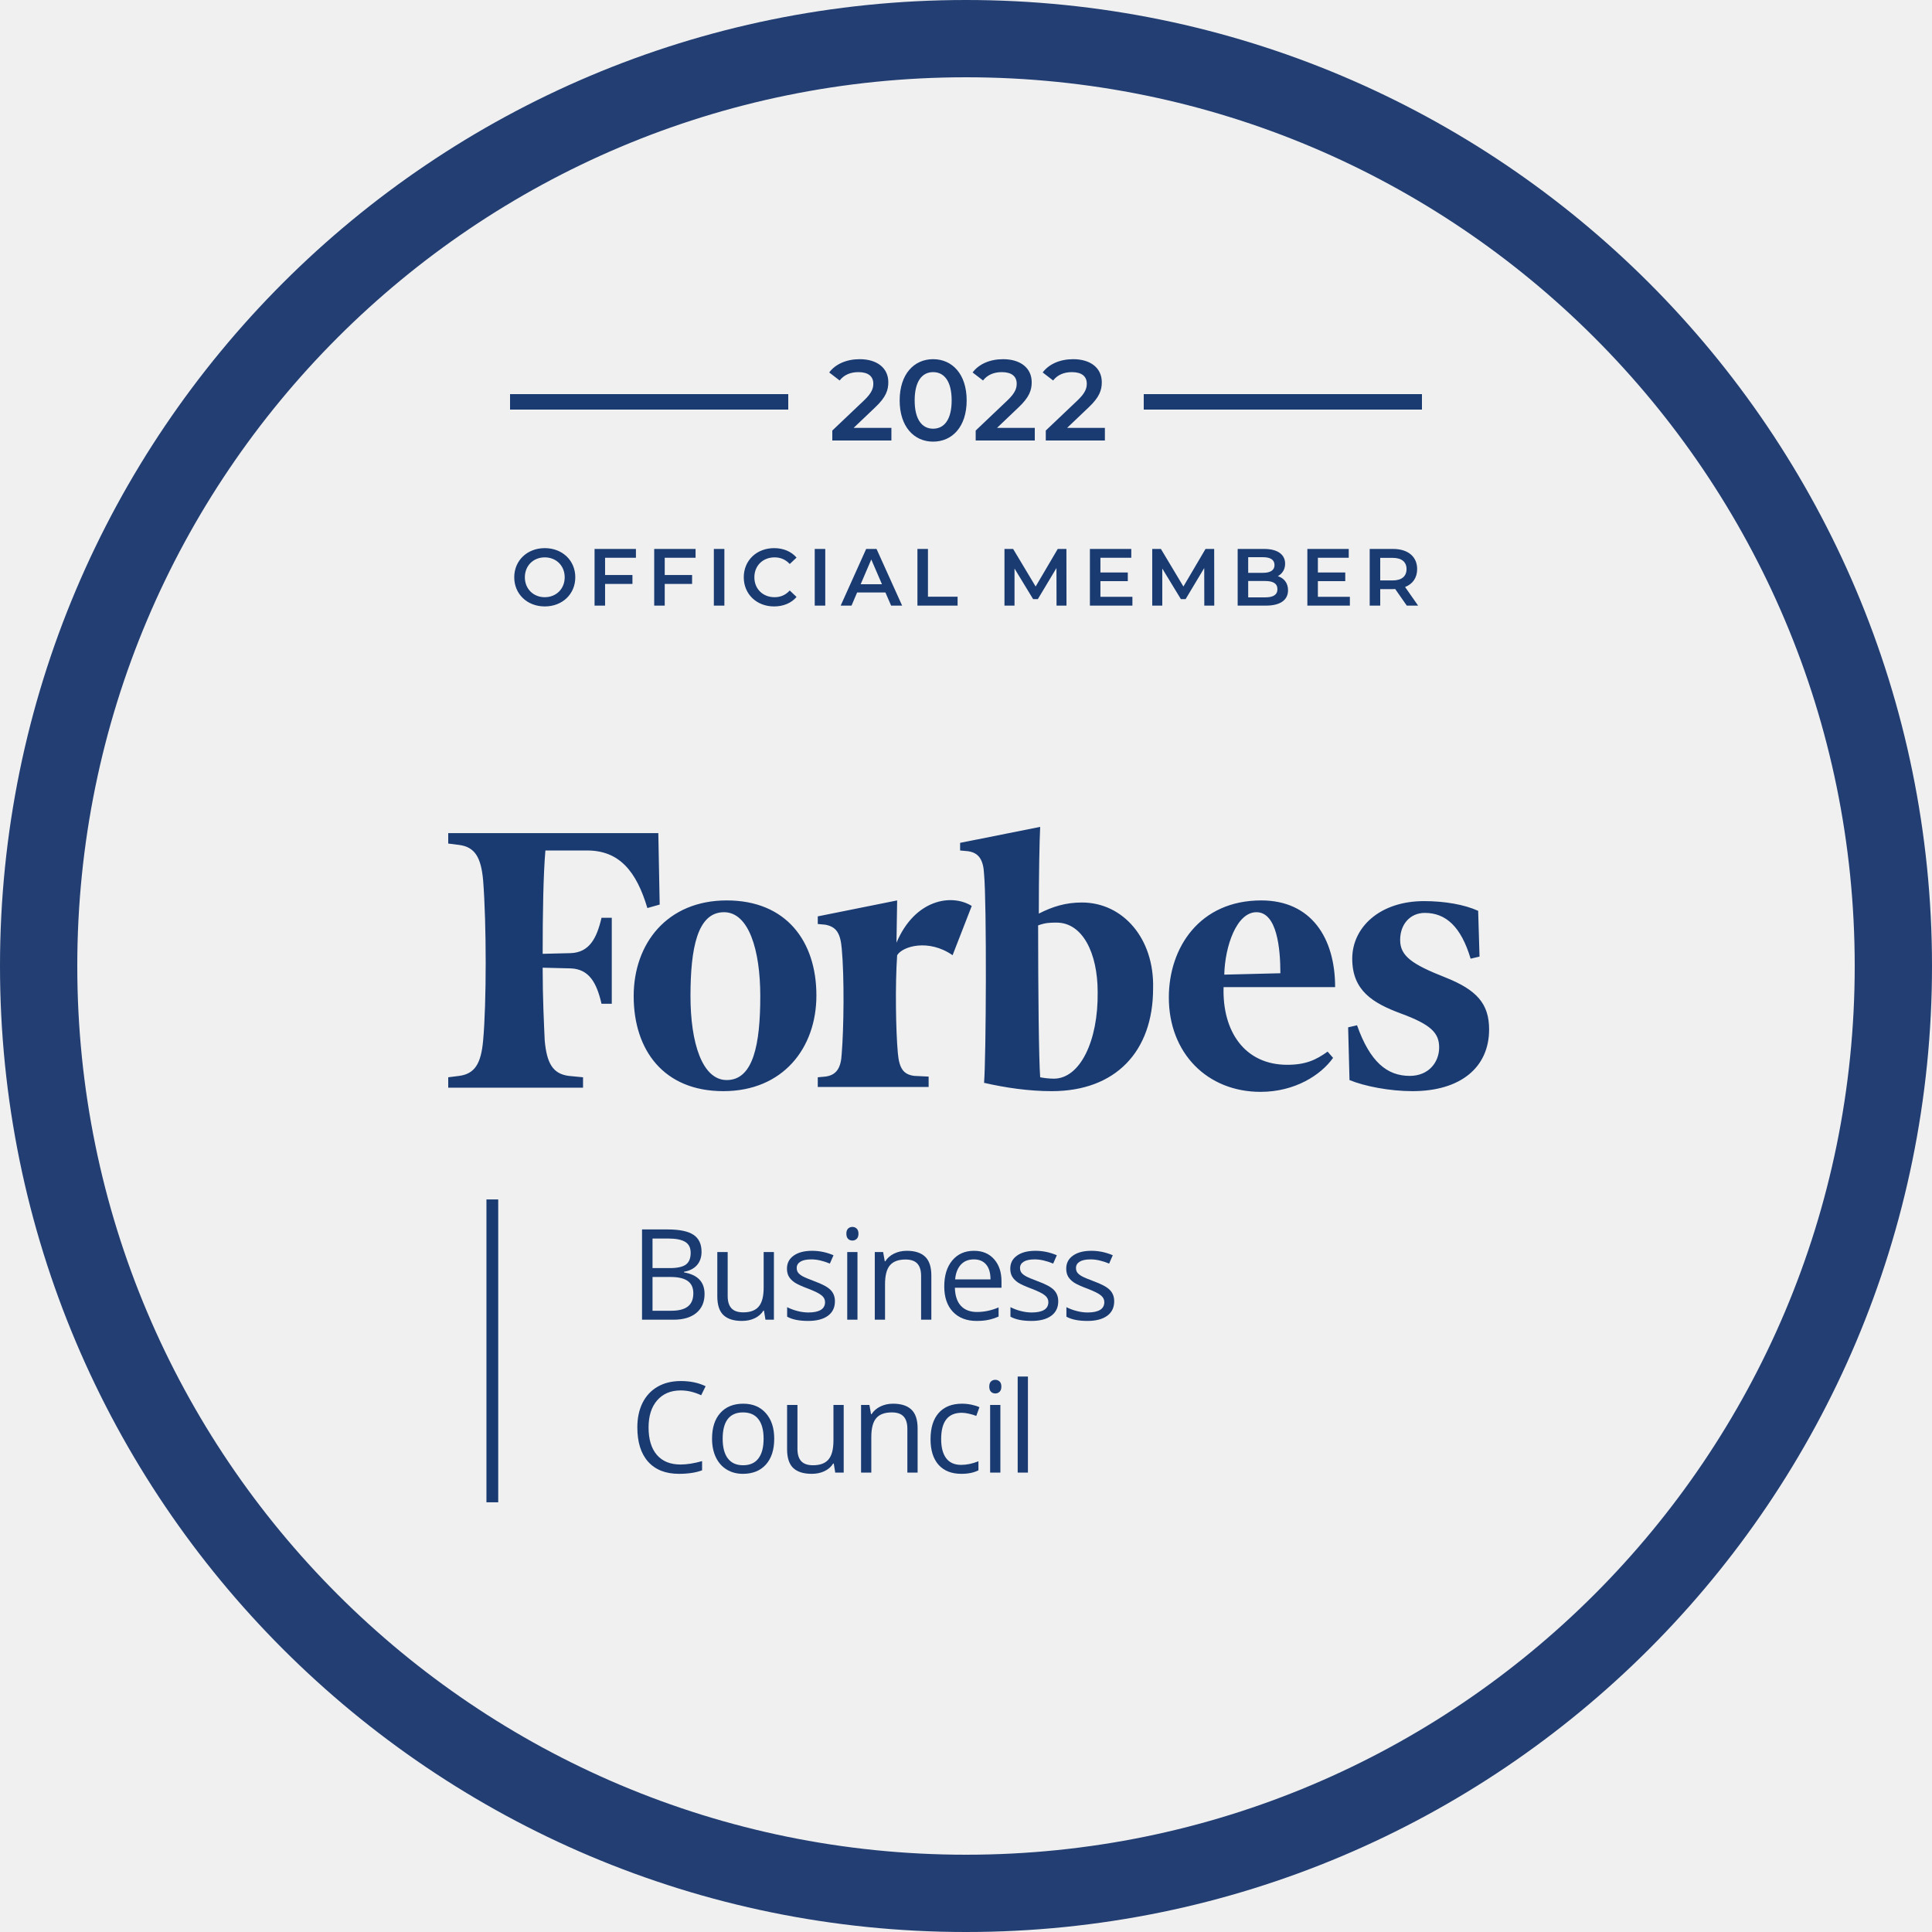
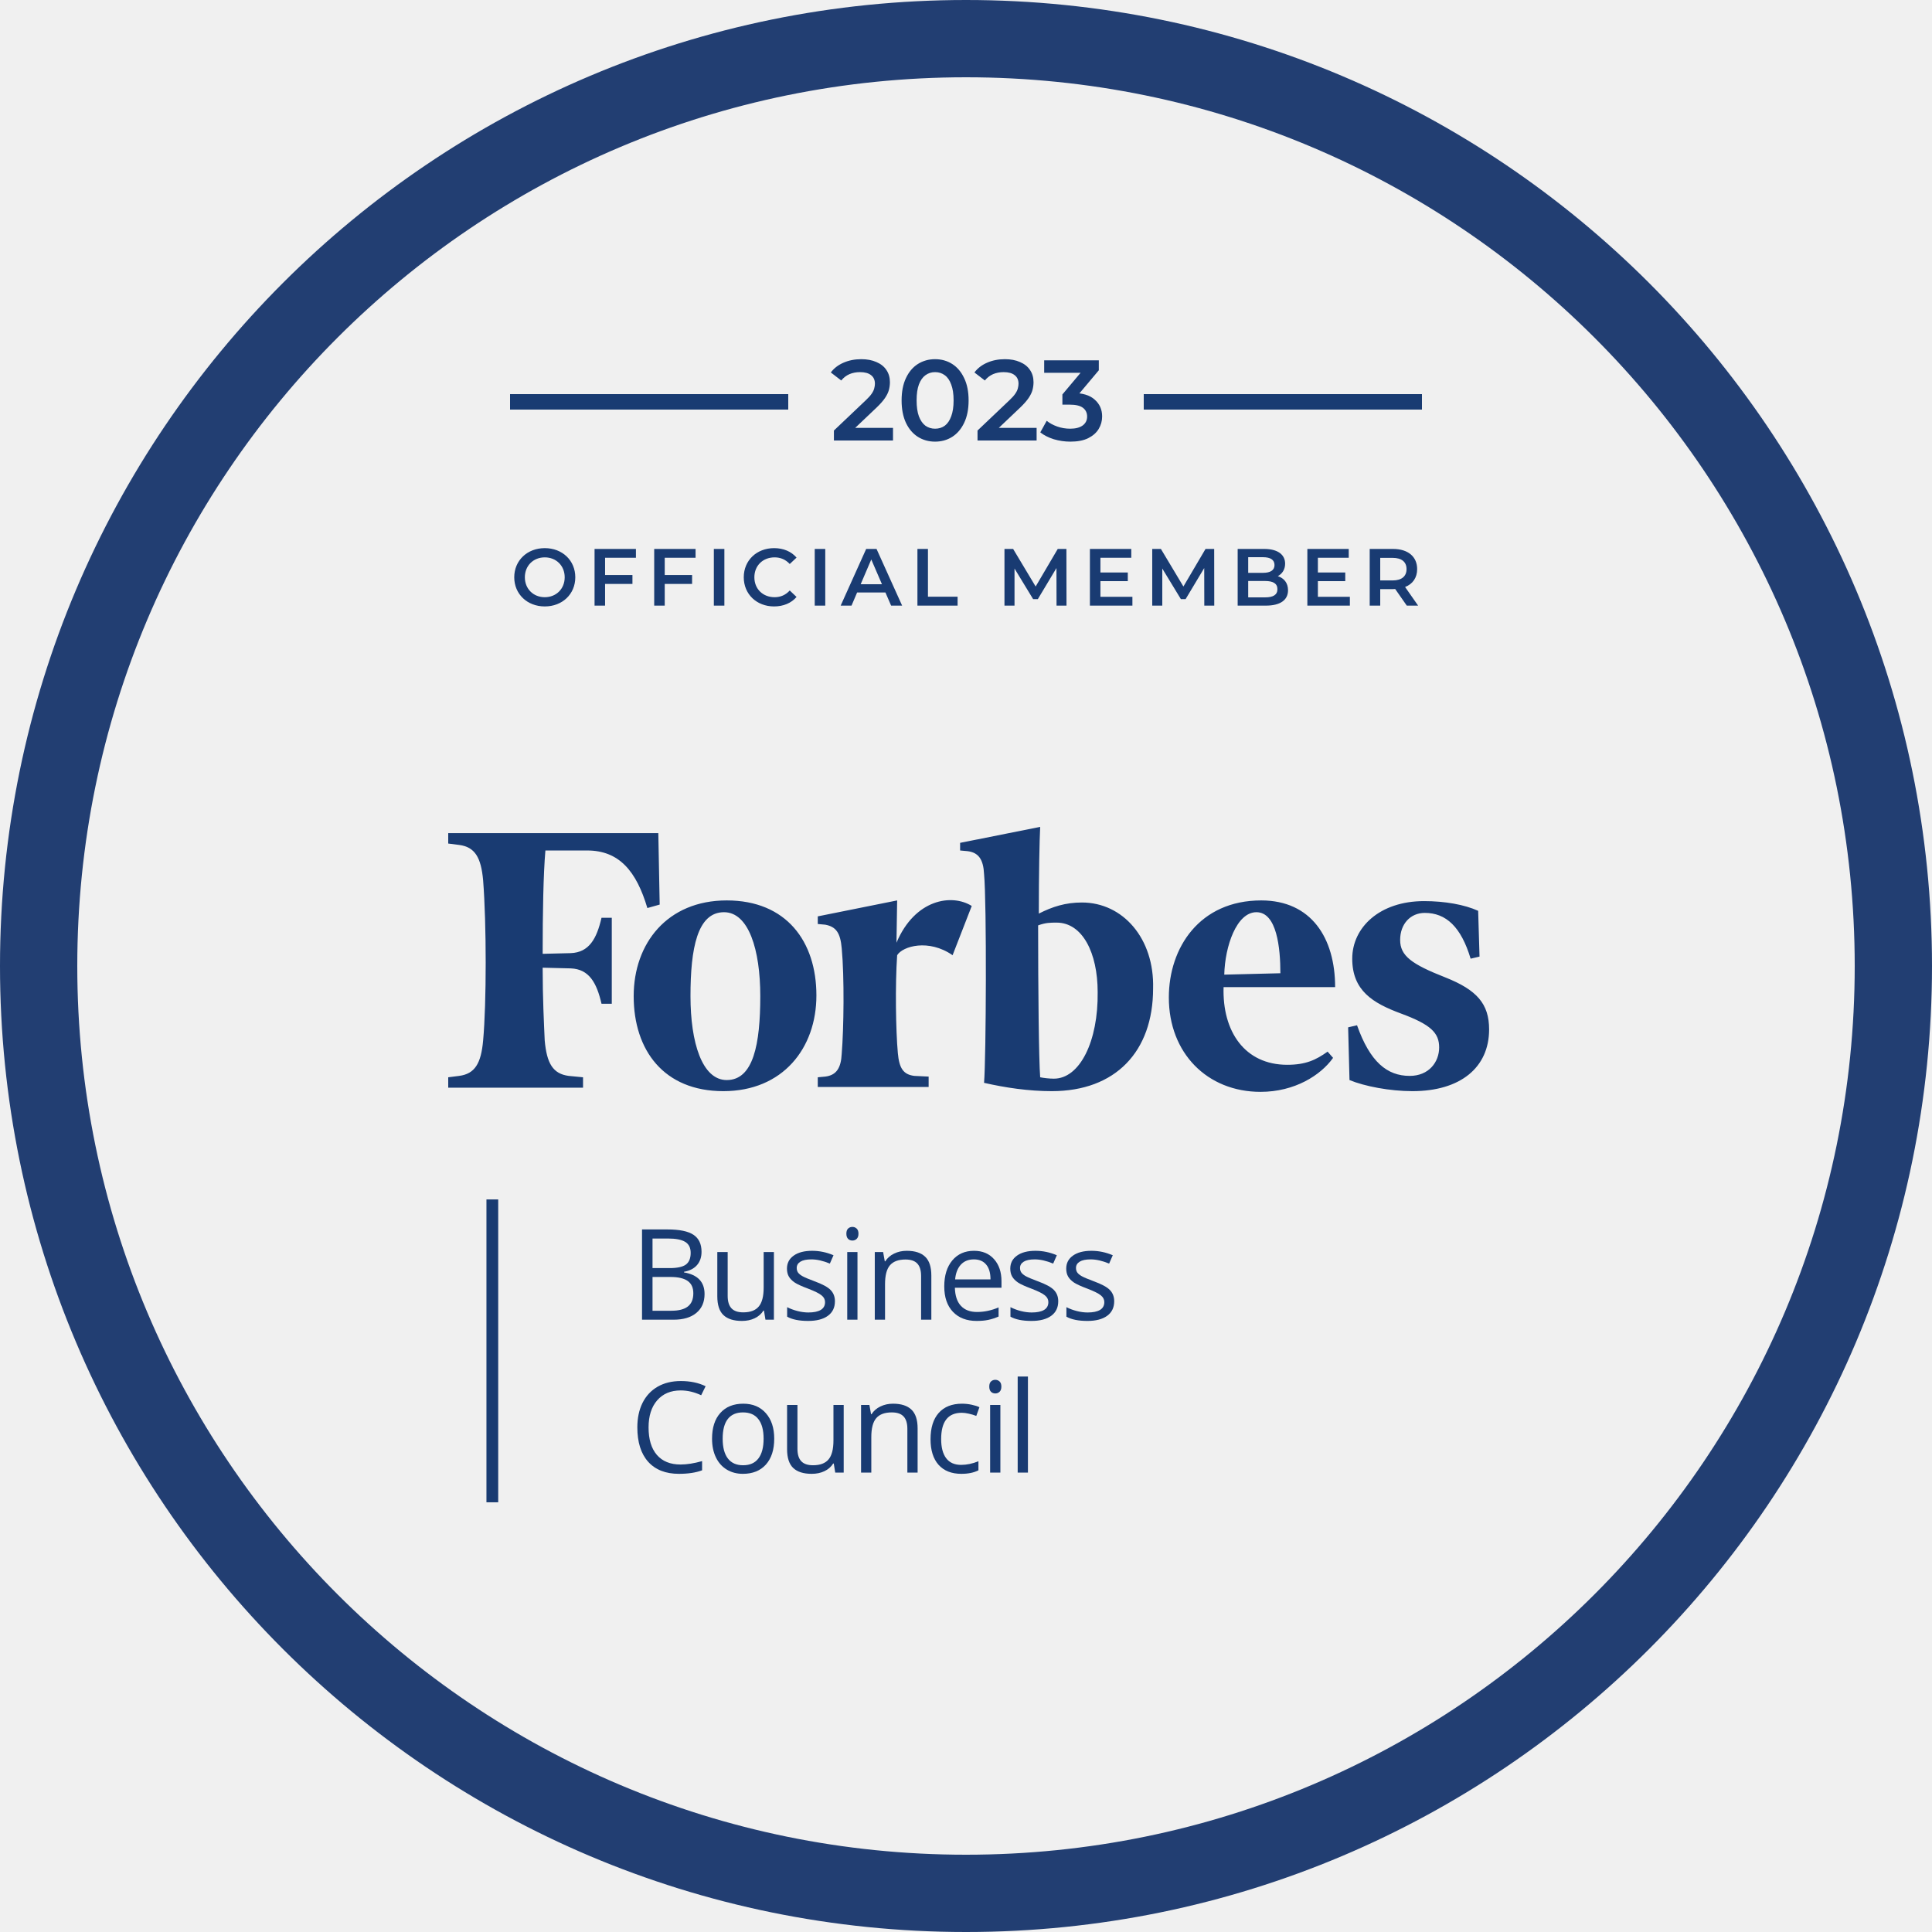
<svg xmlns="http://www.w3.org/2000/svg" width="250" height="250" viewBox="0 0 250 250" fill="none">
-   <circle cx="125" cy="125" r="120" stroke="#223E72" stroke-width="10" />
-   <path d="M70.493 78.472C72.767 78.472 74.443 76.879 74.443 74.7C74.443 72.521 72.767 70.928 70.493 70.928C68.22 70.928 66.543 72.531 66.543 74.7C66.543 76.869 68.22 78.472 70.493 78.472ZM70.493 77.278C69.016 77.278 67.916 76.198 67.916 74.7C67.916 73.202 69.016 72.123 70.493 72.123C71.971 72.123 73.071 73.202 73.071 74.7C73.071 76.198 71.971 77.278 70.493 77.278ZM82.289 72.175V71.033H76.935V78.367H78.297V75.559H81.838V74.407H78.297V72.175H82.289ZM90.007 72.175V71.033H84.653V78.367H86.016V75.559H89.557V74.407H86.016V72.175H90.007ZM92.372 78.367H93.734V71.033H92.372V78.367ZM100.161 78.472C101.365 78.472 102.392 78.043 103.073 77.246L102.193 76.408C101.659 76.995 100.999 77.278 100.234 77.278C98.715 77.278 97.615 76.209 97.615 74.7C97.615 73.192 98.715 72.123 100.234 72.123C100.999 72.123 101.659 72.406 102.193 72.982L103.073 72.154C102.392 71.358 101.365 70.928 100.171 70.928C97.918 70.928 96.242 72.51 96.242 74.7C96.242 76.89 97.918 78.472 100.161 78.472ZM105.426 78.367H106.788V71.033H105.426V78.367ZM115.31 78.367H116.735L113.424 71.033H112.083L108.782 78.367H110.186L110.909 76.67H114.576L115.31 78.367ZM111.37 75.601L112.743 72.395L114.126 75.601H111.37ZM118.715 78.367H123.912V77.215H120.077V71.033H118.715V78.367ZM138.004 78.367L137.993 71.033H136.872L134.012 75.895L131.099 71.033H129.978V78.367H131.278V73.569L133.687 77.529H134.295L136.705 73.506L136.715 78.367H138.004ZM142.395 77.225V75.203H145.936V74.082H142.395V72.175H146.387V71.033H141.033V78.367H146.533V77.225H142.395ZM157.125 78.367L157.115 71.033H155.994L153.133 75.895L150.221 71.033H149.099V78.367H150.399V73.569L152.808 77.529H153.416L155.826 73.506L155.836 78.367H157.125ZM165.351 74.554C165.916 74.25 166.294 73.694 166.294 72.94C166.294 71.777 165.351 71.033 163.59 71.033H160.154V78.367H163.8C165.686 78.367 166.671 77.634 166.671 76.377C166.671 75.423 166.136 74.805 165.351 74.554ZM163.444 72.102C164.387 72.102 164.921 72.437 164.921 73.118C164.921 73.789 164.387 74.124 163.444 74.124H161.516V72.102H163.444ZM163.716 77.299H161.516V75.182H163.716C164.743 75.182 165.298 75.507 165.298 76.24C165.298 76.974 164.743 77.299 163.716 77.299ZM170.534 77.225V75.203H174.076V74.082H170.534V72.175H174.526V71.033H169.172V78.367H174.673V77.225H170.534ZM183.504 78.367L181.818 75.957C182.813 75.57 183.379 74.753 183.379 73.642C183.379 72.018 182.184 71.033 180.256 71.033H177.239V78.367H178.601V76.23H180.256C180.351 76.23 180.445 76.23 180.539 76.219L182.038 78.367H183.504ZM182.006 73.642C182.006 74.564 181.388 75.109 180.194 75.109H178.601V72.186H180.194C181.388 72.186 182.006 72.72 182.006 73.642Z" fill="#193B72" />
-   <path d="M83.078 159.089H86.377C87.927 159.089 89.048 159.321 89.74 159.784C90.433 160.248 90.779 160.98 90.779 161.981C90.779 162.673 90.585 163.246 90.196 163.699C89.812 164.146 89.25 164.436 88.51 164.569V164.649C90.284 164.953 91.17 165.885 91.17 167.445C91.17 168.489 90.816 169.304 90.108 169.89C89.405 170.476 88.42 170.769 87.152 170.769H83.078V159.089ZM84.436 164.09H86.673C87.631 164.09 88.321 163.941 88.742 163.643C89.162 163.339 89.373 162.831 89.373 162.117C89.373 161.462 89.139 160.99 88.67 160.703C88.201 160.41 87.456 160.264 86.433 160.264H84.436V164.09ZM84.436 165.24V169.61H86.873C87.815 169.61 88.523 169.429 88.997 169.067C89.477 168.699 89.716 168.127 89.716 167.349C89.716 166.625 89.471 166.093 88.981 165.752C88.497 165.411 87.757 165.24 86.761 165.24H84.436Z" fill="#193B72" />
-   <path d="M94.161 162.013V167.693C94.161 168.407 94.323 168.939 94.648 169.291C94.973 169.642 95.481 169.818 96.174 169.818C97.09 169.818 97.758 169.568 98.179 169.067C98.605 168.566 98.818 167.749 98.818 166.614V162.013H100.144V170.769H99.05L98.858 169.594H98.786C98.514 170.026 98.136 170.356 97.652 170.585C97.172 170.814 96.624 170.928 96.006 170.928C94.941 170.928 94.142 170.675 93.609 170.169C93.082 169.663 92.819 168.854 92.819 167.741V162.013H94.161Z" fill="#193B72" />
-   <path d="M108.039 168.38C108.039 169.195 107.736 169.823 107.129 170.265C106.522 170.707 105.669 170.928 104.572 170.928C103.411 170.928 102.506 170.745 101.856 170.377V169.147C102.277 169.36 102.727 169.528 103.206 169.65C103.691 169.773 104.157 169.834 104.604 169.834C105.297 169.834 105.829 169.725 106.202 169.506C106.575 169.283 106.761 168.944 106.761 168.492C106.761 168.151 106.612 167.861 106.314 167.621C106.021 167.376 105.446 167.088 104.588 166.758C103.773 166.455 103.193 166.191 102.847 165.967C102.506 165.738 102.25 165.48 102.08 165.192C101.915 164.905 101.832 164.561 101.832 164.162C101.832 163.448 102.122 162.886 102.703 162.476C103.284 162.061 104.08 161.853 105.092 161.853C106.034 161.853 106.956 162.045 107.856 162.428L107.384 163.507C106.506 163.145 105.709 162.964 104.996 162.964C104.367 162.964 103.893 163.062 103.574 163.259C103.254 163.456 103.094 163.728 103.094 164.074C103.094 164.308 103.153 164.508 103.27 164.673C103.393 164.838 103.587 164.995 103.853 165.145C104.12 165.294 104.631 165.509 105.387 165.792C106.426 166.17 107.126 166.551 107.488 166.934C107.856 167.317 108.039 167.799 108.039 168.38Z" fill="#193B72" />
-   <path d="M110.958 170.769H109.632V162.013H110.958V170.769ZM109.52 159.64C109.52 159.337 109.594 159.116 109.744 158.977C109.893 158.834 110.079 158.762 110.303 158.762C110.516 158.762 110.699 158.834 110.854 158.977C111.008 159.121 111.086 159.342 111.086 159.64C111.086 159.939 111.008 160.162 110.854 160.311C110.699 160.455 110.516 160.527 110.303 160.527C110.079 160.527 109.893 160.455 109.744 160.311C109.594 160.162 109.52 159.939 109.52 159.64Z" fill="#193B72" />
-   <path d="M119.189 170.769V165.105C119.189 164.391 119.026 163.858 118.701 163.507C118.376 163.155 117.868 162.98 117.175 162.98C116.259 162.98 115.588 163.227 115.162 163.723C114.736 164.218 114.523 165.035 114.523 166.175V170.769H113.197V162.013H114.276L114.491 163.211H114.555C114.827 162.78 115.208 162.447 115.698 162.213C116.188 161.973 116.733 161.853 117.335 161.853C118.39 161.853 119.183 162.109 119.716 162.62C120.248 163.126 120.515 163.938 120.515 165.057V170.769H119.189Z" fill="#193B72" />
-   <path d="M126.373 170.928C125.079 170.928 124.056 170.534 123.305 169.746C122.56 168.958 122.187 167.863 122.187 166.463C122.187 165.051 122.533 163.93 123.225 163.099C123.923 162.269 124.858 161.853 126.029 161.853C127.126 161.853 127.995 162.215 128.634 162.94C129.273 163.659 129.592 164.609 129.592 165.792V166.63H123.561C123.588 167.658 123.846 168.439 124.336 168.971C124.831 169.504 125.526 169.77 126.421 169.77C127.363 169.77 128.295 169.573 129.217 169.179V170.361C128.748 170.563 128.303 170.707 127.883 170.792C127.467 170.883 126.964 170.928 126.373 170.928ZM126.013 162.964C125.31 162.964 124.749 163.193 124.328 163.651C123.912 164.109 123.667 164.742 123.593 165.552H128.17C128.17 164.716 127.984 164.077 127.611 163.635C127.238 163.187 126.706 162.964 126.013 162.964Z" fill="#193B72" />
-   <path d="M136.936 168.38C136.936 169.195 136.633 169.823 136.026 170.265C135.419 170.707 134.566 170.928 133.469 170.928C132.308 170.928 131.403 170.745 130.753 170.377V169.147C131.174 169.36 131.624 169.528 132.103 169.65C132.588 169.773 133.054 169.834 133.501 169.834C134.194 169.834 134.726 169.725 135.099 169.506C135.472 169.283 135.658 168.944 135.658 168.492C135.658 168.151 135.509 167.861 135.211 167.621C134.918 167.376 134.343 167.088 133.485 166.758C132.67 166.455 132.09 166.191 131.744 165.967C131.403 165.738 131.147 165.48 130.977 165.192C130.812 164.905 130.729 164.561 130.729 164.162C130.729 163.448 131.019 162.886 131.6 162.476C132.181 162.061 132.977 161.853 133.989 161.853C134.931 161.853 135.853 162.045 136.753 162.428L136.281 163.507C135.403 163.145 134.606 162.964 133.893 162.964C133.264 162.964 132.79 163.062 132.471 163.259C132.151 163.456 131.991 163.728 131.991 164.074C131.991 164.308 132.05 164.508 132.167 164.673C132.29 164.838 132.484 164.995 132.75 165.145C133.017 165.294 133.528 165.509 134.284 165.792C135.323 166.17 136.023 166.551 136.385 166.934C136.753 167.317 136.936 167.799 136.936 168.38Z" fill="#193B72" />
-   <path d="M144.177 168.38C144.177 169.195 143.873 169.823 143.266 170.265C142.659 170.707 141.807 170.928 140.71 170.928C139.549 170.928 138.643 170.745 137.993 170.377V169.147C138.414 169.36 138.864 169.528 139.344 169.65C139.828 169.773 140.294 169.834 140.742 169.834C141.434 169.834 141.966 169.725 142.339 169.506C142.712 169.283 142.898 168.944 142.898 168.492C142.898 168.151 142.749 167.861 142.451 167.621C142.158 167.376 141.583 167.088 140.726 166.758C139.911 166.455 139.33 166.191 138.984 165.967C138.643 165.738 138.388 165.48 138.217 165.192C138.052 164.905 137.969 164.561 137.969 164.162C137.969 163.448 138.26 162.886 138.84 162.476C139.421 162.061 140.217 161.853 141.229 161.853C142.171 161.853 143.093 162.045 143.993 162.428L143.522 163.507C142.643 163.145 141.847 162.964 141.133 162.964C140.505 162.964 140.031 163.062 139.711 163.259C139.391 163.456 139.232 163.728 139.232 164.074C139.232 164.308 139.29 164.508 139.407 164.673C139.53 164.838 139.724 164.995 139.991 165.145C140.257 165.294 140.768 165.509 141.524 165.792C142.563 166.17 143.263 166.551 143.625 166.934C143.993 167.317 144.177 167.799 144.177 168.38Z" fill="#193B72" />
-   <path d="M88.079 179.921C86.795 179.921 85.781 180.349 85.035 181.207C84.295 182.059 83.925 183.228 83.925 184.714C83.925 186.242 84.281 187.425 84.995 188.261C85.714 189.092 86.737 189.507 88.063 189.507C88.878 189.507 89.807 189.361 90.851 189.068V190.258C90.041 190.561 89.043 190.713 87.855 190.713C86.135 190.713 84.806 190.191 83.869 189.148C82.937 188.104 82.471 186.62 82.471 184.698C82.471 183.494 82.694 182.44 83.142 181.534C83.594 180.629 84.244 179.931 85.091 179.441C85.943 178.951 86.944 178.706 88.095 178.706C89.32 178.706 90.39 178.93 91.306 179.377L90.731 180.544C89.847 180.128 88.963 179.921 88.079 179.921Z" fill="#193B72" />
-   <path d="M100.184 186.168C100.184 187.595 99.825 188.711 99.106 189.515C98.387 190.314 97.393 190.713 96.126 190.713C95.343 190.713 94.648 190.53 94.041 190.162C93.434 189.795 92.965 189.267 92.635 188.58C92.305 187.893 92.139 187.089 92.139 186.168C92.139 184.74 92.496 183.63 93.21 182.837C93.924 182.038 94.914 181.638 96.182 181.638C97.407 181.638 98.379 182.046 99.098 182.86C99.822 183.675 100.184 184.778 100.184 186.168ZM93.513 186.168C93.513 187.286 93.737 188.138 94.185 188.724C94.632 189.31 95.29 189.603 96.158 189.603C97.026 189.603 97.684 189.313 98.131 188.732C98.584 188.146 98.81 187.291 98.81 186.168C98.81 185.055 98.584 184.211 98.131 183.635C97.684 183.055 97.02 182.765 96.142 182.765C95.274 182.765 94.619 183.05 94.177 183.619C93.735 184.189 93.513 185.039 93.513 186.168Z" fill="#193B72" />
-   <path d="M103.19 181.798V187.478C103.19 188.192 103.353 188.724 103.678 189.076C104.002 189.427 104.511 189.603 105.203 189.603C106.119 189.603 106.788 189.353 107.209 188.852C107.635 188.351 107.848 187.534 107.848 186.399V181.798H109.174V190.553H108.079L107.888 189.379H107.816C107.544 189.811 107.166 190.141 106.681 190.37C106.202 190.599 105.653 190.713 105.036 190.713C103.971 190.713 103.172 190.46 102.639 189.954C102.112 189.448 101.848 188.639 101.848 187.526V181.798H103.19Z" fill="#193B72" />
-   <path d="M117.413 190.553V184.89C117.413 184.176 117.25 183.643 116.925 183.292C116.6 182.94 116.092 182.765 115.399 182.765C114.483 182.765 113.812 183.012 113.386 183.508C112.96 184.003 112.747 184.82 112.747 185.96V190.553H111.421V181.798H112.5L112.715 182.996H112.779C113.051 182.565 113.432 182.232 113.922 181.998C114.412 181.758 114.957 181.638 115.559 181.638C116.614 181.638 117.407 181.894 117.94 182.405C118.472 182.911 118.739 183.723 118.739 184.842V190.553H117.413Z" fill="#193B72" />
-   <path d="M124.397 190.713C123.13 190.713 122.147 190.324 121.449 189.547C120.757 188.764 120.411 187.659 120.411 186.232C120.411 184.767 120.762 183.635 121.465 182.837C122.174 182.038 123.18 181.638 124.485 181.638C124.906 181.638 125.326 181.683 125.747 181.774C126.168 181.865 126.498 181.971 126.738 182.094L126.33 183.22C126.037 183.103 125.718 183.007 125.372 182.932C125.026 182.852 124.719 182.813 124.453 182.813C122.674 182.813 121.785 183.947 121.785 186.216C121.785 187.291 122.001 188.117 122.432 188.692C122.869 189.267 123.513 189.555 124.365 189.555C125.095 189.555 125.843 189.398 126.61 189.084V190.258C126.024 190.561 125.287 190.713 124.397 190.713Z" fill="#193B72" />
-   <path d="M129.449 190.553H128.122V181.798H129.449V190.553ZM128.011 179.425C128.011 179.122 128.085 178.901 128.234 178.762C128.383 178.619 128.57 178.547 128.793 178.547C129.006 178.547 129.19 178.619 129.345 178.762C129.499 178.906 129.576 179.127 129.576 179.425C129.576 179.724 129.499 179.947 129.345 180.096C129.19 180.24 129.006 180.312 128.793 180.312C128.57 180.312 128.383 180.24 128.234 180.096C128.085 179.947 128.011 179.724 128.011 179.425Z" fill="#193B72" />
-   <path d="M133.014 190.553H131.688V178.123H133.014V190.553Z" fill="#193B72" />
-   <path d="M62.946 155.207H64.468V194.396H62.946V155.207Z" fill="#193B72" />
-   <path d="M140.001 116.783C137.875 116.783 136.193 117.321 134.422 118.219C134.422 113.103 134.51 108.705 134.599 107L124.238 109.064V110.052L125.212 110.141C126.629 110.321 127.249 111.218 127.337 113.103C127.692 116.873 127.603 136.887 127.337 140.118C130.083 140.746 133.093 141.195 136.104 141.195C144.34 141.195 149.21 136.079 149.21 127.912C149.387 121.45 145.314 116.783 140.001 116.783ZM136.37 139.579C135.75 139.579 135.042 139.49 134.599 139.4C134.422 137.156 134.333 127.912 134.333 119.745C135.307 119.386 135.927 119.386 136.724 119.386C140.089 119.386 142.037 123.335 142.037 128.361C142.126 134.733 139.735 139.579 136.37 139.579ZM85.363 117.052L83.769 117.501C82.352 112.744 80.138 110.052 75.976 110.052H70.575C70.309 113.103 70.22 118.129 70.22 123.424L73.851 123.335C76.242 123.245 77.216 121.45 77.836 118.757H79.164V129.886H77.836C77.216 127.194 76.242 125.399 73.851 125.309L70.22 125.219C70.22 129.258 70.397 132.579 70.486 134.643C70.752 137.605 71.549 138.951 73.585 139.22L75.445 139.4V140.746H58V139.4L59.417 139.22C61.454 138.951 62.251 137.605 62.516 134.643C62.959 129.797 62.959 119.565 62.516 113.911C62.251 110.949 61.454 109.603 59.417 109.334L58 109.154V107.808H85.186L85.363 117.052ZM94.041 116.514C101.745 116.514 105.642 121.809 105.642 128.809C105.642 135.63 101.303 141.195 93.599 141.195C85.894 141.195 81.998 135.9 81.998 128.899C81.998 122.078 86.337 116.514 94.041 116.514ZM93.687 118.039C90.234 118.039 89.348 122.706 89.348 128.899C89.348 134.912 90.853 139.759 94.041 139.759C97.495 139.759 98.38 135.092 98.38 128.899C98.38 122.886 96.875 118.039 93.687 118.039ZM151.247 129.079C151.247 122.617 155.232 116.514 163.202 116.514C169.666 116.514 172.765 121.36 172.765 127.732H158.331C158.154 133.476 161.076 137.784 166.567 137.784C168.958 137.784 170.286 137.156 171.791 136.079L172.5 136.887C170.906 139.131 167.541 141.285 163.113 141.285C156.206 141.285 151.247 136.259 151.247 129.079ZM158.42 126.117L165.681 125.937C165.681 122.706 165.238 118.039 162.582 118.039C160.014 118.039 158.508 122.437 158.42 126.117ZM191.45 123.783L190.299 124.053C189.059 119.924 187.111 118.129 184.366 118.129C182.506 118.129 181.178 119.565 181.178 121.629C181.178 123.694 182.683 124.771 187.023 126.476C191.096 128.091 192.69 129.886 192.69 133.207C192.69 138.143 188.971 141.195 182.772 141.195C179.85 141.195 176.573 140.567 174.625 139.759L174.448 132.938L175.599 132.669C177.282 137.425 179.495 139.22 182.418 139.22C184.897 139.22 186.226 137.425 186.226 135.541C186.226 133.656 185.163 132.579 181.267 131.143C177.636 129.797 174.979 128.181 174.979 124.053C174.979 120.014 178.521 116.603 184.277 116.603C186.934 116.603 189.502 117.052 191.273 117.86L191.45 123.783ZM123.264 123.604C120.165 121.45 116.8 122.437 116.091 123.604C115.825 127.463 115.914 133.297 116.18 136.259C116.357 138.233 116.888 139.041 118.305 139.22L120.165 139.31V140.656H105.819V139.4L106.793 139.31C108.21 139.131 108.83 138.233 108.918 136.348C109.184 133.117 109.273 126.476 108.918 122.706C108.741 120.732 108.21 119.924 106.793 119.655L105.819 119.565V118.578L116.091 116.514L116.003 121.988C118.394 116.334 123.175 115.616 125.743 117.232L123.264 123.604Z" fill="#193B72" />
-   <rect x="102" y="51" width="2" height="36" transform="rotate(90 102 51)" fill="#193B72" />
-   <rect x="184" y="51" width="2" height="36" transform="rotate(90 184 51)" fill="#193B72" />
-   <path d="M110.457 55.37L113.228 52.732C114.666 51.383 114.947 50.464 114.947 49.457C114.947 47.619 113.495 46.478 111.242 46.478C109.538 46.478 108.1 47.115 107.3 48.197L108.649 49.234C109.227 48.493 110.071 48.153 111.079 48.153C112.354 48.153 113.006 48.701 113.006 49.649C113.006 50.227 112.828 50.835 111.82 51.798L107.7 55.711V57H115.347V55.37H110.457ZM120.743 57.148C123.218 57.148 125.086 55.222 125.086 51.813C125.086 48.404 123.218 46.478 120.743 46.478C118.283 46.478 116.416 48.404 116.416 51.813C116.416 55.222 118.283 57.148 120.743 57.148ZM120.743 55.474C119.335 55.474 118.357 54.318 118.357 51.813C118.357 49.308 119.335 48.153 120.743 48.153C122.166 48.153 123.144 49.308 123.144 51.813C123.144 54.318 122.166 55.474 120.743 55.474ZM129.011 55.37L131.782 52.732C133.22 51.383 133.501 50.464 133.501 49.457C133.501 47.619 132.049 46.478 129.796 46.478C128.092 46.478 126.654 47.115 125.854 48.197L127.203 49.234C127.781 48.493 128.625 48.153 129.633 48.153C130.908 48.153 131.56 48.701 131.56 49.649C131.56 50.227 131.382 50.835 130.374 51.798L126.254 55.711V57H133.901V55.37H129.011ZM138.081 55.37L140.852 52.732C142.29 51.383 142.571 50.464 142.571 49.457C142.571 47.619 141.119 46.478 138.866 46.478C137.162 46.478 135.725 47.115 134.924 48.197L136.273 49.234C136.851 48.493 137.696 48.153 138.703 48.153C139.978 48.153 140.63 48.701 140.63 49.649C140.63 50.227 140.452 50.835 139.444 51.798L135.324 55.711V57H142.972V55.37H138.081Z" fill="#193B72" />
+   <g clip-path="url(#clip0_719_80)">
+     <circle cx="125" cy="125" r="120" stroke="#223E72" stroke-width="10" />
+     <path d="M70.493 78.472C72.767 78.472 74.443 76.879 74.443 74.7C74.443 72.521 72.767 70.928 70.493 70.928C68.22 70.928 66.543 72.531 66.543 74.7C66.543 76.869 68.22 78.472 70.493 78.472ZM70.493 77.278C69.016 77.278 67.916 76.198 67.916 74.7C67.916 73.202 69.016 72.123 70.493 72.123C71.971 72.123 73.071 73.202 73.071 74.7C73.071 76.198 71.971 77.278 70.493 77.278ZM82.289 72.175V71.033H76.935V78.367H78.297V75.559H81.838V74.407H78.297V72.175H82.289ZM90.007 72.175V71.033H84.653V78.367H86.016V75.559H89.557V74.407H86.016V72.175H90.007ZM92.372 78.367H93.734V71.033H92.372V78.367ZM100.161 78.472C101.365 78.472 102.392 78.043 103.073 77.246L102.193 76.408C101.659 76.995 100.999 77.278 100.234 77.278C98.715 77.278 97.615 76.209 97.615 74.7C97.615 73.192 98.715 72.123 100.234 72.123C100.999 72.123 101.659 72.406 102.193 72.982L103.073 72.154C102.392 71.358 101.365 70.928 100.171 70.928C97.918 70.928 96.242 72.51 96.242 74.7C96.242 76.89 97.918 78.472 100.161 78.472ZM105.426 78.367H106.788V71.033H105.426V78.367ZM115.31 78.367H116.735L113.424 71.033H112.083L108.782 78.367H110.186L110.909 76.67H114.576L115.31 78.367ZM111.37 75.601L112.743 72.395L114.126 75.601H111.37ZM118.715 78.367H123.912V77.215H120.077V71.033H118.715V78.367ZM138.004 78.367L137.993 71.033H136.872L134.012 75.895L131.099 71.033H129.978V78.367H131.278V73.569L133.687 77.529H134.295L136.705 73.506L136.715 78.367H138.004ZM142.395 77.225V75.203H145.936V74.082H142.395V72.175H146.387V71.033H141.033V78.367H146.533V77.225H142.395ZM157.125 78.367L157.115 71.033H155.994L153.133 75.895L150.221 71.033H149.099V78.367H150.399V73.569L152.808 77.529H153.416L155.826 73.506L155.836 78.367H157.125ZM165.351 74.554C165.916 74.25 166.294 73.694 166.294 72.94C166.294 71.777 165.351 71.033 163.59 71.033H160.154V78.367H163.8C165.686 78.367 166.671 77.634 166.671 76.377C166.671 75.423 166.136 74.805 165.351 74.554ZM163.444 72.102C164.387 72.102 164.921 72.437 164.921 73.118C164.921 73.789 164.387 74.124 163.444 74.124H161.516V72.102H163.444ZM163.716 77.299H161.516V75.182H163.716C164.743 75.182 165.298 75.507 165.298 76.24C165.298 76.974 164.743 77.299 163.716 77.299ZM170.534 77.225V75.203H174.076V74.082H170.534V72.175H174.526V71.033H169.172V78.367H174.673V77.225H170.534ZM183.504 78.367L181.818 75.957C182.813 75.57 183.379 74.753 183.379 73.642C183.379 72.018 182.184 71.033 180.256 71.033H177.239V78.367H178.601V76.23H180.256C180.351 76.23 180.445 76.23 180.539 76.219L182.038 78.367H183.504ZM182.006 73.642C182.006 74.564 181.388 75.109 180.194 75.109H178.601V72.186H180.194C181.388 72.186 182.006 72.72 182.006 73.642Z" fill="#193B72" />
+     <path d="M83.078 159.089H86.377C87.927 159.089 89.048 159.321 89.74 159.784C90.433 160.248 90.779 160.98 90.779 161.981C90.779 162.673 90.585 163.246 90.196 163.699C89.812 164.146 89.25 164.436 88.51 164.569V164.649C90.284 164.953 91.17 165.885 91.17 167.445C91.17 168.489 90.816 169.304 90.108 169.89C89.405 170.476 88.419 170.769 87.152 170.769H83.078V159.089ZM84.436 164.09H86.673C87.631 164.09 88.321 163.941 88.742 163.643C89.162 163.339 89.373 162.831 89.373 162.117C89.373 161.462 89.138 160.99 88.67 160.703C88.201 160.41 87.456 160.264 86.433 160.264H84.436V164.09ZM84.436 165.24V169.61H86.872C87.815 169.61 88.523 169.429 88.997 169.067C89.477 168.699 89.716 168.127 89.716 167.349C89.716 166.625 89.471 166.093 88.981 165.752C88.497 165.411 87.757 165.24 86.761 165.24H84.436Z" fill="#193B72" />
+     <path d="M94.161 162.013V167.693C94.161 168.407 94.323 168.939 94.648 169.291C94.973 169.642 95.481 169.818 96.174 169.818C97.09 169.818 97.758 169.568 98.179 169.067C98.605 168.566 98.818 167.749 98.818 166.614V162.013H100.144V170.769H99.05L98.858 169.594H98.786C98.514 170.026 98.136 170.356 97.652 170.585C97.172 170.814 96.624 170.928 96.006 170.928C94.941 170.928 94.142 170.675 93.609 170.169C93.082 169.663 92.819 168.854 92.819 167.741V162.013H94.161Z" fill="#193B72" />
+     <path d="M108.039 168.38C108.039 169.195 107.736 169.823 107.129 170.265C106.522 170.707 105.669 170.928 104.572 170.928C103.411 170.928 102.506 170.745 101.856 170.377V169.147C102.277 169.36 102.727 169.528 103.206 169.65C103.691 169.773 104.157 169.834 104.604 169.834C105.297 169.834 105.829 169.725 106.202 169.506C106.575 169.283 106.761 168.944 106.761 168.492C106.761 168.151 106.612 167.861 106.314 167.621C106.021 167.376 105.446 167.088 104.588 166.758C103.773 166.455 103.193 166.191 102.847 165.967C102.506 165.738 102.25 165.48 102.08 165.192C101.915 164.905 101.832 164.561 101.832 164.162C101.832 163.448 102.122 162.886 102.703 162.476C103.283 162.061 104.08 161.853 105.092 161.853C106.034 161.853 106.956 162.045 107.856 162.428L107.384 163.507C106.506 163.145 105.709 162.964 104.996 162.964C104.367 162.964 103.893 163.062 103.574 163.259C103.254 163.456 103.094 163.728 103.094 164.074C103.094 164.308 103.153 164.508 103.27 164.673C103.393 164.838 103.587 164.995 103.853 165.145C104.12 165.294 104.631 165.509 105.387 165.792C106.426 166.17 107.126 166.551 107.488 166.934C107.856 167.317 108.039 167.799 108.039 168.38Z" fill="#193B72" />
+     <path d="M110.958 170.769H109.632V162.013H110.958V170.769ZM109.52 159.64C109.52 159.337 109.594 159.116 109.743 158.977C109.893 158.834 110.079 158.762 110.303 158.762C110.516 158.762 110.699 158.834 110.854 158.977C111.008 159.121 111.086 159.342 111.086 159.64C111.086 159.939 111.008 160.162 110.854 160.311C110.699 160.455 110.516 160.527 110.303 160.527C110.079 160.527 109.893 160.455 109.743 160.311C109.594 160.162 109.52 159.939 109.52 159.64Z" fill="#193B72" />
+     <path d="M119.189 170.769V165.105C119.189 164.391 119.026 163.858 118.701 163.507C118.376 163.155 117.868 162.98 117.175 162.98C116.259 162.98 115.588 163.227 115.162 163.723C114.736 164.218 114.523 165.035 114.523 166.175V170.769H113.197V162.013H114.276L114.491 163.211H114.555C114.827 162.78 115.208 162.447 115.698 162.213C116.187 161.973 116.733 161.853 117.335 161.853C118.39 161.853 119.183 162.109 119.716 162.62C120.248 163.126 120.515 163.938 120.515 165.057V170.769H119.189Z" fill="#193B72" />
+     <path d="M126.373 170.928C125.079 170.928 124.056 170.534 123.305 169.746C122.56 168.958 122.187 167.863 122.187 166.463C122.187 165.051 122.533 163.93 123.225 163.099C123.923 162.269 124.858 161.853 126.029 161.853C127.126 161.853 127.995 162.215 128.634 162.94C129.273 163.659 129.592 164.609 129.592 165.792V166.63H123.561C123.587 167.658 123.846 168.439 124.336 168.971C124.831 169.504 125.526 169.77 126.421 169.77C127.363 169.77 128.295 169.573 129.217 169.179V170.361C128.748 170.563 128.303 170.707 127.883 170.792C127.467 170.883 126.964 170.928 126.373 170.928ZM126.013 162.964C125.31 162.964 124.749 163.193 124.328 163.651C123.912 164.109 123.667 164.742 123.593 165.552H128.17C128.17 164.716 127.984 164.077 127.611 163.635C127.238 163.187 126.706 162.964 126.013 162.964Z" fill="#193B72" />
+     <path d="M136.936 168.38C136.936 169.195 136.633 169.823 136.026 170.265C135.418 170.707 134.566 170.928 133.469 170.928C132.308 170.928 131.403 170.745 130.753 170.377V169.147C131.174 169.36 131.624 169.528 132.103 169.65C132.588 169.773 133.054 169.834 133.501 169.834C134.194 169.834 134.726 169.725 135.099 169.506C135.472 169.283 135.658 168.944 135.658 168.492C135.658 168.151 135.509 167.861 135.211 167.621C134.918 167.376 134.343 167.088 133.485 166.758C132.67 166.455 132.09 166.191 131.744 165.967C131.403 165.738 131.147 165.48 130.977 165.192C130.812 164.905 130.729 164.561 130.729 164.162C130.729 163.448 131.019 162.886 131.6 162.476C132.18 162.061 132.977 161.853 133.989 161.853C134.931 161.853 135.853 162.045 136.753 162.428L136.281 163.507C135.403 163.145 134.606 162.964 133.893 162.964C133.264 162.964 132.79 163.062 132.471 163.259C132.151 163.456 131.991 163.728 131.991 164.074C131.991 164.308 132.05 164.508 132.167 164.673C132.29 164.838 132.484 164.995 132.75 165.145C133.017 165.294 133.528 165.509 134.284 165.792C135.323 166.17 136.023 166.551 136.385 166.934C136.753 167.317 136.936 167.799 136.936 168.38Z" fill="#193B72" />
+     <path d="M144.177 168.38C144.177 169.195 143.873 169.823 143.266 170.265C142.659 170.707 141.807 170.928 140.71 170.928C139.548 170.928 138.643 170.745 137.993 170.377V169.147C138.414 169.36 138.864 169.528 139.343 169.65C139.828 169.773 140.294 169.834 140.741 169.834C141.434 169.834 141.966 169.725 142.339 169.506C142.712 169.283 142.898 168.944 142.898 168.492C142.898 168.151 142.749 167.861 142.451 167.621C142.158 167.376 141.583 167.088 140.725 166.758C139.911 166.455 139.33 166.191 138.984 165.967C138.643 165.738 138.387 165.48 138.217 165.192C138.052 164.905 137.969 164.561 137.969 164.162C137.969 163.448 138.26 162.886 138.84 162.476C139.421 162.061 140.217 161.853 141.229 161.853C142.171 161.853 143.093 162.045 143.993 162.428L143.521 163.507C142.643 163.145 141.847 162.964 141.133 162.964C140.504 162.964 140.03 163.062 139.711 163.259C139.391 163.456 139.232 163.728 139.232 164.074C139.232 164.308 139.29 164.508 139.407 164.673C139.53 164.838 139.724 164.995 139.991 165.145C140.257 165.294 140.768 165.509 141.524 165.792C142.563 166.17 143.263 166.551 143.625 166.934C143.993 167.317 144.177 167.799 144.177 168.38Z" fill="#193B72" />
+     <path d="M88.079 179.921C86.795 179.921 85.781 180.349 85.035 181.207C84.295 182.059 83.925 183.228 83.925 184.714C83.925 186.242 84.281 187.425 84.995 188.261C85.714 189.092 86.737 189.507 88.063 189.507C88.878 189.507 89.807 189.361 90.851 189.068V190.258C90.041 190.561 89.043 190.713 87.855 190.713C86.135 190.713 84.806 190.191 83.869 189.148C82.937 188.104 82.471 186.62 82.471 184.698C82.471 183.494 82.694 182.44 83.142 181.534C83.594 180.629 84.244 179.931 85.091 179.441C85.943 178.951 86.944 178.706 88.095 178.706C89.32 178.706 90.39 178.93 91.306 179.377L90.731 180.544C89.847 180.128 88.963 179.921 88.079 179.921Z" fill="#193B72" />
+     <path d="M100.184 186.168C100.184 187.595 99.825 188.711 99.106 189.515C98.386 190.314 97.393 190.713 96.126 190.713C95.343 190.713 94.648 190.53 94.041 190.162C93.434 189.795 92.965 189.267 92.635 188.58C92.305 187.893 92.139 187.089 92.139 186.168C92.139 184.74 92.496 183.63 93.21 182.837C93.924 182.038 94.914 181.638 96.182 181.638C97.407 181.638 98.379 182.046 99.097 182.86C99.822 183.675 100.184 184.778 100.184 186.168ZM93.513 186.168C93.513 187.286 93.737 188.138 94.184 188.724C94.632 189.31 95.29 189.603 96.158 189.603C97.026 189.603 97.684 189.313 98.131 188.732C98.584 188.146 98.81 187.291 98.81 186.168C98.81 185.055 98.584 184.211 98.131 183.635C97.684 183.055 97.02 182.765 96.142 182.765C95.274 182.765 94.619 183.05 94.177 183.619C93.734 184.189 93.513 185.039 93.513 186.168Z" fill="#193B72" />
+     <path d="M103.19 181.798V187.478C103.19 188.192 103.353 188.724 103.678 189.076C104.002 189.427 104.511 189.603 105.203 189.603C106.119 189.603 106.788 189.353 107.209 188.852C107.635 188.351 107.848 187.534 107.848 186.399V181.798H109.174V190.553H108.079L107.888 189.379H107.816C107.544 189.811 107.166 190.141 106.681 190.37C106.202 190.599 105.653 190.713 105.036 190.713C103.97 190.713 103.172 190.46 102.639 189.954C102.112 189.448 101.848 188.639 101.848 187.526V181.798H103.19Z" fill="#193B72" />
+     <path d="M117.413 190.553V184.89C117.413 184.176 117.25 183.643 116.925 183.292C116.6 182.94 116.092 182.765 115.399 182.765C114.483 182.765 113.812 183.012 113.386 183.508C112.96 184.003 112.747 184.82 112.747 185.96V190.553H111.421V181.798H112.5L112.715 182.996H112.779C113.051 182.565 113.432 182.232 113.921 181.998C114.411 181.758 114.957 181.638 115.559 181.638C116.614 181.638 117.407 181.894 117.94 182.405C118.472 182.911 118.739 183.723 118.739 184.842V190.553H117.413Z" fill="#193B72" />
+     <path d="M124.397 190.713C123.13 190.713 122.147 190.324 121.449 189.547C120.757 188.764 120.411 187.659 120.411 186.232C120.411 184.767 120.762 183.635 121.465 182.837C122.174 182.038 123.18 181.638 124.485 181.638C124.906 181.638 125.326 181.683 125.747 181.774C126.168 181.865 126.498 181.971 126.738 182.094L126.33 183.22C126.037 183.103 125.718 183.007 125.372 182.932C125.026 182.852 124.719 182.813 124.453 182.813C122.674 182.813 121.785 183.947 121.785 186.216C121.785 187.291 122.001 188.117 122.432 188.692C122.869 189.267 123.513 189.555 124.365 189.555C125.095 189.555 125.843 189.398 126.61 189.084V190.258C126.024 190.561 125.287 190.713 124.397 190.713Z" fill="#193B72" />
+     <path d="M129.448 190.553H128.122V181.798H129.448V190.553ZM128.011 179.425C128.011 179.122 128.085 178.901 128.234 178.762C128.383 178.619 128.57 178.547 128.793 178.547C129.006 178.547 129.19 178.619 129.345 178.762C129.499 178.906 129.576 179.127 129.576 179.425C129.576 179.724 129.499 179.947 129.345 180.096C129.19 180.24 129.006 180.312 128.793 180.312C128.57 180.312 128.383 180.24 128.234 180.096C128.085 179.947 128.011 179.724 128.011 179.425Z" fill="#193B72" />
+     <path d="M133.014 190.553H131.688V178.123H133.014V190.553Z" fill="#193B72" />
+     <path d="M62.946 155.207H64.468V194.396H62.946V155.207Z" fill="#193B72" />
+     <path d="M140.001 116.783C137.875 116.783 136.193 117.321 134.422 118.219C134.422 113.103 134.51 108.705 134.599 107L124.238 109.064V110.052L125.212 110.141C126.629 110.321 127.249 111.218 127.337 113.103C127.692 116.873 127.603 136.887 127.337 140.118C130.083 140.746 133.093 141.195 136.104 141.195C144.34 141.195 149.21 136.079 149.21 127.912C149.387 121.45 145.314 116.783 140.001 116.783ZM136.37 139.579C135.75 139.579 135.042 139.49 134.599 139.4C134.422 137.156 134.333 127.912 134.333 119.745C135.307 119.386 135.927 119.386 136.724 119.386C140.089 119.386 142.037 123.335 142.037 128.361C142.126 134.733 139.735 139.579 136.37 139.579ZM85.363 117.052L83.769 117.501C82.352 112.744 80.138 110.052 75.976 110.052H70.575C70.309 113.103 70.22 118.129 70.22 123.424L73.851 123.335C76.242 123.245 77.216 121.45 77.836 118.757H79.164V129.886H77.836C77.216 127.194 76.242 125.399 73.851 125.309L70.22 125.219C70.22 129.258 70.397 132.579 70.486 134.643C70.752 137.605 71.549 138.951 73.585 139.22L75.445 139.4V140.746H58V139.4L59.417 139.22C61.454 138.951 62.251 137.605 62.516 134.643C62.959 129.797 62.959 119.565 62.516 113.911C62.251 110.949 61.454 109.603 59.417 109.334L58 109.154V107.808H85.186L85.363 117.052ZM94.041 116.514C101.745 116.514 105.642 121.809 105.642 128.809C105.642 135.63 101.303 141.195 93.599 141.195C85.894 141.195 81.998 135.9 81.998 128.899C81.998 122.078 86.337 116.514 94.041 116.514ZM93.687 118.039C90.234 118.039 89.348 122.706 89.348 128.899C89.348 134.912 90.853 139.759 94.041 139.759C97.495 139.759 98.38 135.092 98.38 128.899C98.38 122.886 96.875 118.039 93.687 118.039ZM151.247 129.079C151.247 122.617 155.232 116.514 163.202 116.514C169.666 116.514 172.765 121.36 172.765 127.732H158.331C158.154 133.476 161.076 137.784 166.567 137.784C168.958 137.784 170.286 137.156 171.791 136.079L172.5 136.887C170.906 139.131 167.541 141.285 163.113 141.285C156.206 141.285 151.247 136.259 151.247 129.079ZM158.42 126.117L165.681 125.937C165.681 122.706 165.238 118.039 162.582 118.039C160.014 118.039 158.508 122.437 158.42 126.117ZM191.45 123.783L190.299 124.053C189.059 119.924 187.111 118.129 184.366 118.129C182.506 118.129 181.178 119.565 181.178 121.629C181.178 123.694 182.683 124.771 187.023 126.476C191.096 128.091 192.69 129.886 192.69 133.207C192.69 138.143 188.971 141.195 182.772 141.195C179.85 141.195 176.573 140.567 174.625 139.759L174.448 132.938L175.599 132.669C177.282 137.425 179.495 139.22 182.418 139.22C184.897 139.22 186.226 137.425 186.226 135.541C186.226 133.656 185.163 132.579 181.267 131.143C177.636 129.797 174.979 128.181 174.979 124.053C174.979 120.014 178.521 116.603 184.277 116.603C186.934 116.603 189.502 117.052 191.273 117.86L191.45 123.783ZM123.264 123.604C120.165 121.45 116.8 122.437 116.091 123.604C115.825 127.463 115.914 133.297 116.18 136.259C116.357 138.233 116.888 139.041 118.305 139.22L120.165 139.31V140.656H105.819V139.4L106.793 139.31C108.21 139.131 108.83 138.233 108.918 136.348C109.184 133.117 109.273 126.476 108.918 122.706C108.741 120.732 108.21 119.924 106.793 119.655L105.819 119.565V118.578L116.091 116.514L116.003 121.988C118.394 116.334 123.175 115.616 125.743 117.232L123.264 123.604Z" fill="#193B72" />
+     <rect x="102" y="51" width="2" height="36" transform="rotate(90 102 51)" fill="#193B72" />
+     <rect x="184" y="51" width="2" height="36" transform="rotate(90 184 51)" fill="#193B72" />
+     <path d="M107.908 57V55.711L112.028 51.798C112.374 51.472 112.631 51.186 112.799 50.939C112.967 50.692 113.075 50.464 113.125 50.257C113.184 50.039 113.214 49.837 113.214 49.649C113.214 49.175 113.051 48.809 112.725 48.553C112.398 48.286 111.919 48.153 111.287 48.153C110.783 48.153 110.324 48.241 109.909 48.419C109.504 48.597 109.153 48.869 108.856 49.234L107.508 48.197C107.913 47.654 108.456 47.234 109.138 46.937C109.83 46.631 110.6 46.478 111.45 46.478C112.201 46.478 112.853 46.601 113.406 46.848C113.969 47.085 114.399 47.426 114.696 47.871C115.002 48.316 115.155 48.844 115.155 49.457C115.155 49.792 115.111 50.129 115.022 50.464C114.933 50.79 114.765 51.136 114.518 51.502C114.271 51.867 113.91 52.277 113.436 52.732L109.894 56.096L109.494 55.37H115.555V57H107.908ZM120.995 57.148C120.174 57.148 119.433 56.941 118.772 56.526C118.119 56.111 117.606 55.508 117.23 54.718C116.855 53.917 116.667 52.949 116.667 51.813C116.667 50.677 116.855 49.714 117.23 48.923C117.606 48.123 118.119 47.515 118.772 47.1C119.433 46.685 120.174 46.478 120.995 46.478C121.824 46.478 122.565 46.685 123.218 47.1C123.87 47.515 124.383 48.123 124.759 48.923C125.144 49.714 125.337 50.677 125.337 51.813C125.337 52.949 125.144 53.917 124.759 54.718C124.383 55.508 123.87 56.111 123.218 56.526C122.565 56.941 121.824 57.148 120.995 57.148ZM120.995 55.474C121.479 55.474 121.899 55.345 122.254 55.088C122.61 54.822 122.887 54.416 123.084 53.873C123.292 53.33 123.395 52.643 123.395 51.813C123.395 50.973 123.292 50.286 123.084 49.753C122.887 49.21 122.61 48.809 122.254 48.553C121.899 48.286 121.479 48.153 120.995 48.153C120.53 48.153 120.115 48.286 119.75 48.553C119.394 48.809 119.112 49.21 118.905 49.753C118.707 50.286 118.609 50.973 118.609 51.813C118.609 52.643 118.707 53.33 118.905 53.873C119.112 54.416 119.394 54.822 119.75 55.088C120.115 55.345 120.53 55.474 120.995 55.474ZM126.491 57V55.711L130.611 51.798C130.957 51.472 131.214 51.186 131.381 50.939C131.549 50.692 131.658 50.464 131.708 50.257C131.767 50.039 131.796 49.837 131.796 49.649C131.796 49.175 131.633 48.809 131.307 48.553C130.981 48.286 130.502 48.153 129.87 48.153C129.366 48.153 128.907 48.241 128.492 48.419C128.087 48.597 127.736 48.869 127.439 49.234L126.091 48.197C126.496 47.654 127.039 47.234 127.721 46.937C128.413 46.631 129.183 46.478 130.033 46.478C130.784 46.478 131.436 46.601 131.989 46.848C132.552 47.085 132.982 47.426 133.278 47.871C133.585 48.316 133.738 48.844 133.738 49.457C133.738 49.792 133.693 50.129 133.604 50.464C133.516 50.79 133.348 51.136 133.101 51.502C132.854 51.867 132.493 52.277 132.019 52.732L128.477 56.096L128.077 55.37H134.138V57H126.491ZM138.51 57.148C137.779 57.148 137.063 57.044 136.361 56.837C135.67 56.62 135.087 56.323 134.613 55.948L135.443 54.451C135.818 54.757 136.273 55.004 136.806 55.192C137.34 55.38 137.898 55.474 138.481 55.474C139.172 55.474 139.711 55.335 140.096 55.059C140.481 54.772 140.674 54.387 140.674 53.903C140.674 53.428 140.496 53.053 140.141 52.776C139.785 52.5 139.212 52.361 138.421 52.361H137.473V51.042L140.437 47.515L140.689 48.241H135.117V46.626H142.186V47.915L139.222 51.443L138.214 50.85H138.792C140.066 50.85 141.02 51.136 141.652 51.709C142.294 52.272 142.616 52.999 142.616 53.888C142.616 54.471 142.467 55.009 142.171 55.503C141.875 55.997 141.42 56.397 140.807 56.704C140.205 57 139.439 57.148 138.51 57.148Z" fill="#193B72" />
+   </g>
+   <defs>
+     <clipPath id="clip0_719_80">
+       <rect width="250" height="250" fill="white" />
+     </clipPath>
+   </defs>
</svg>
